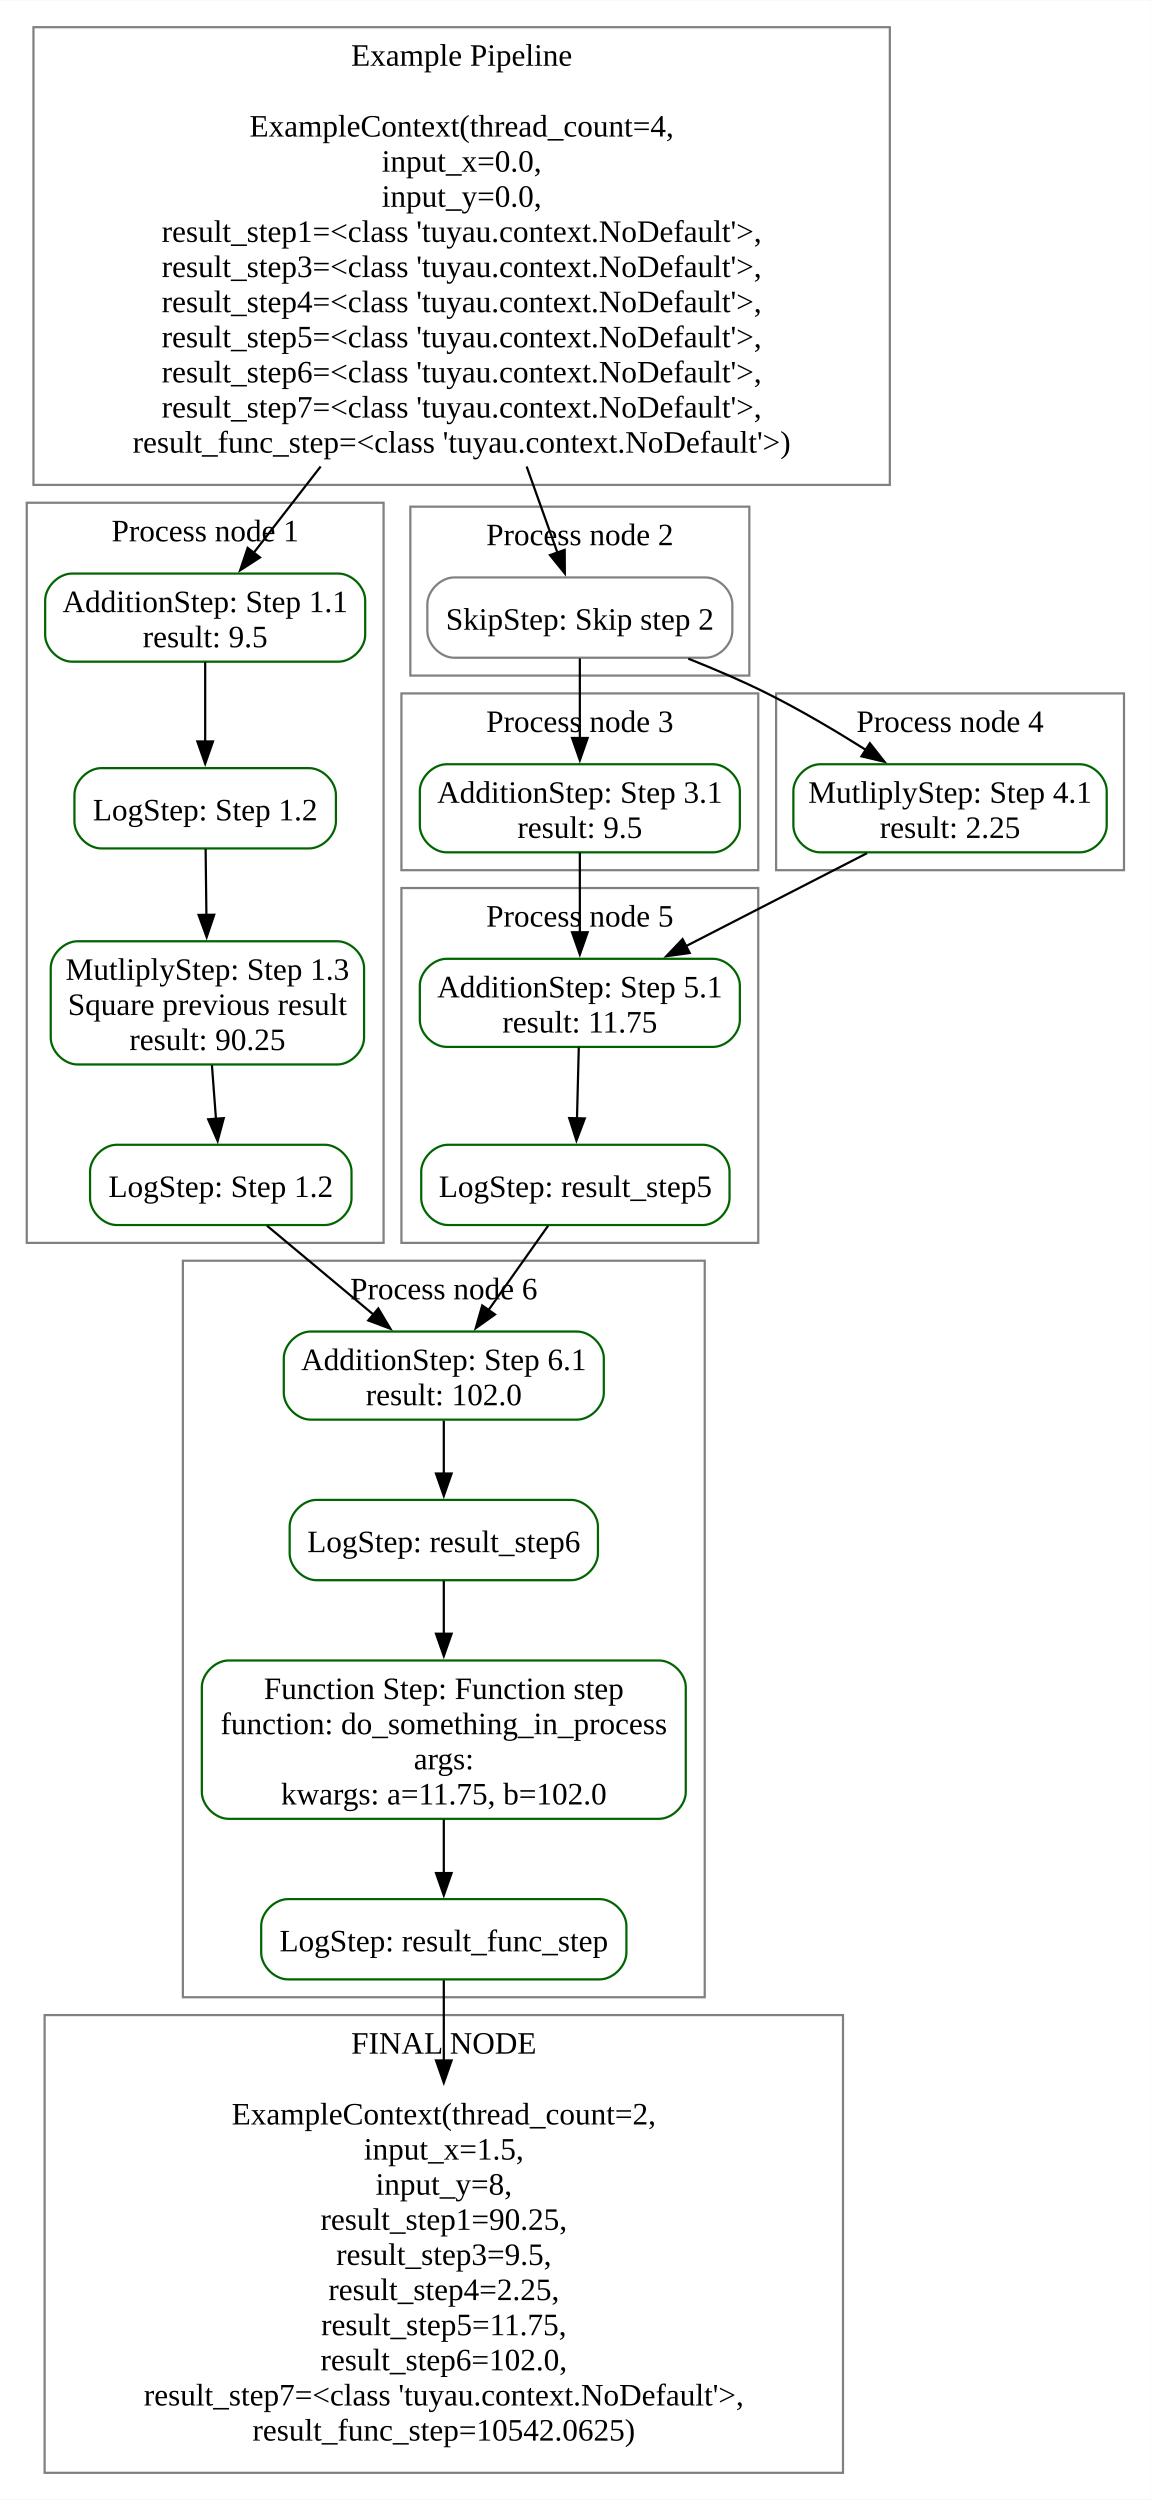
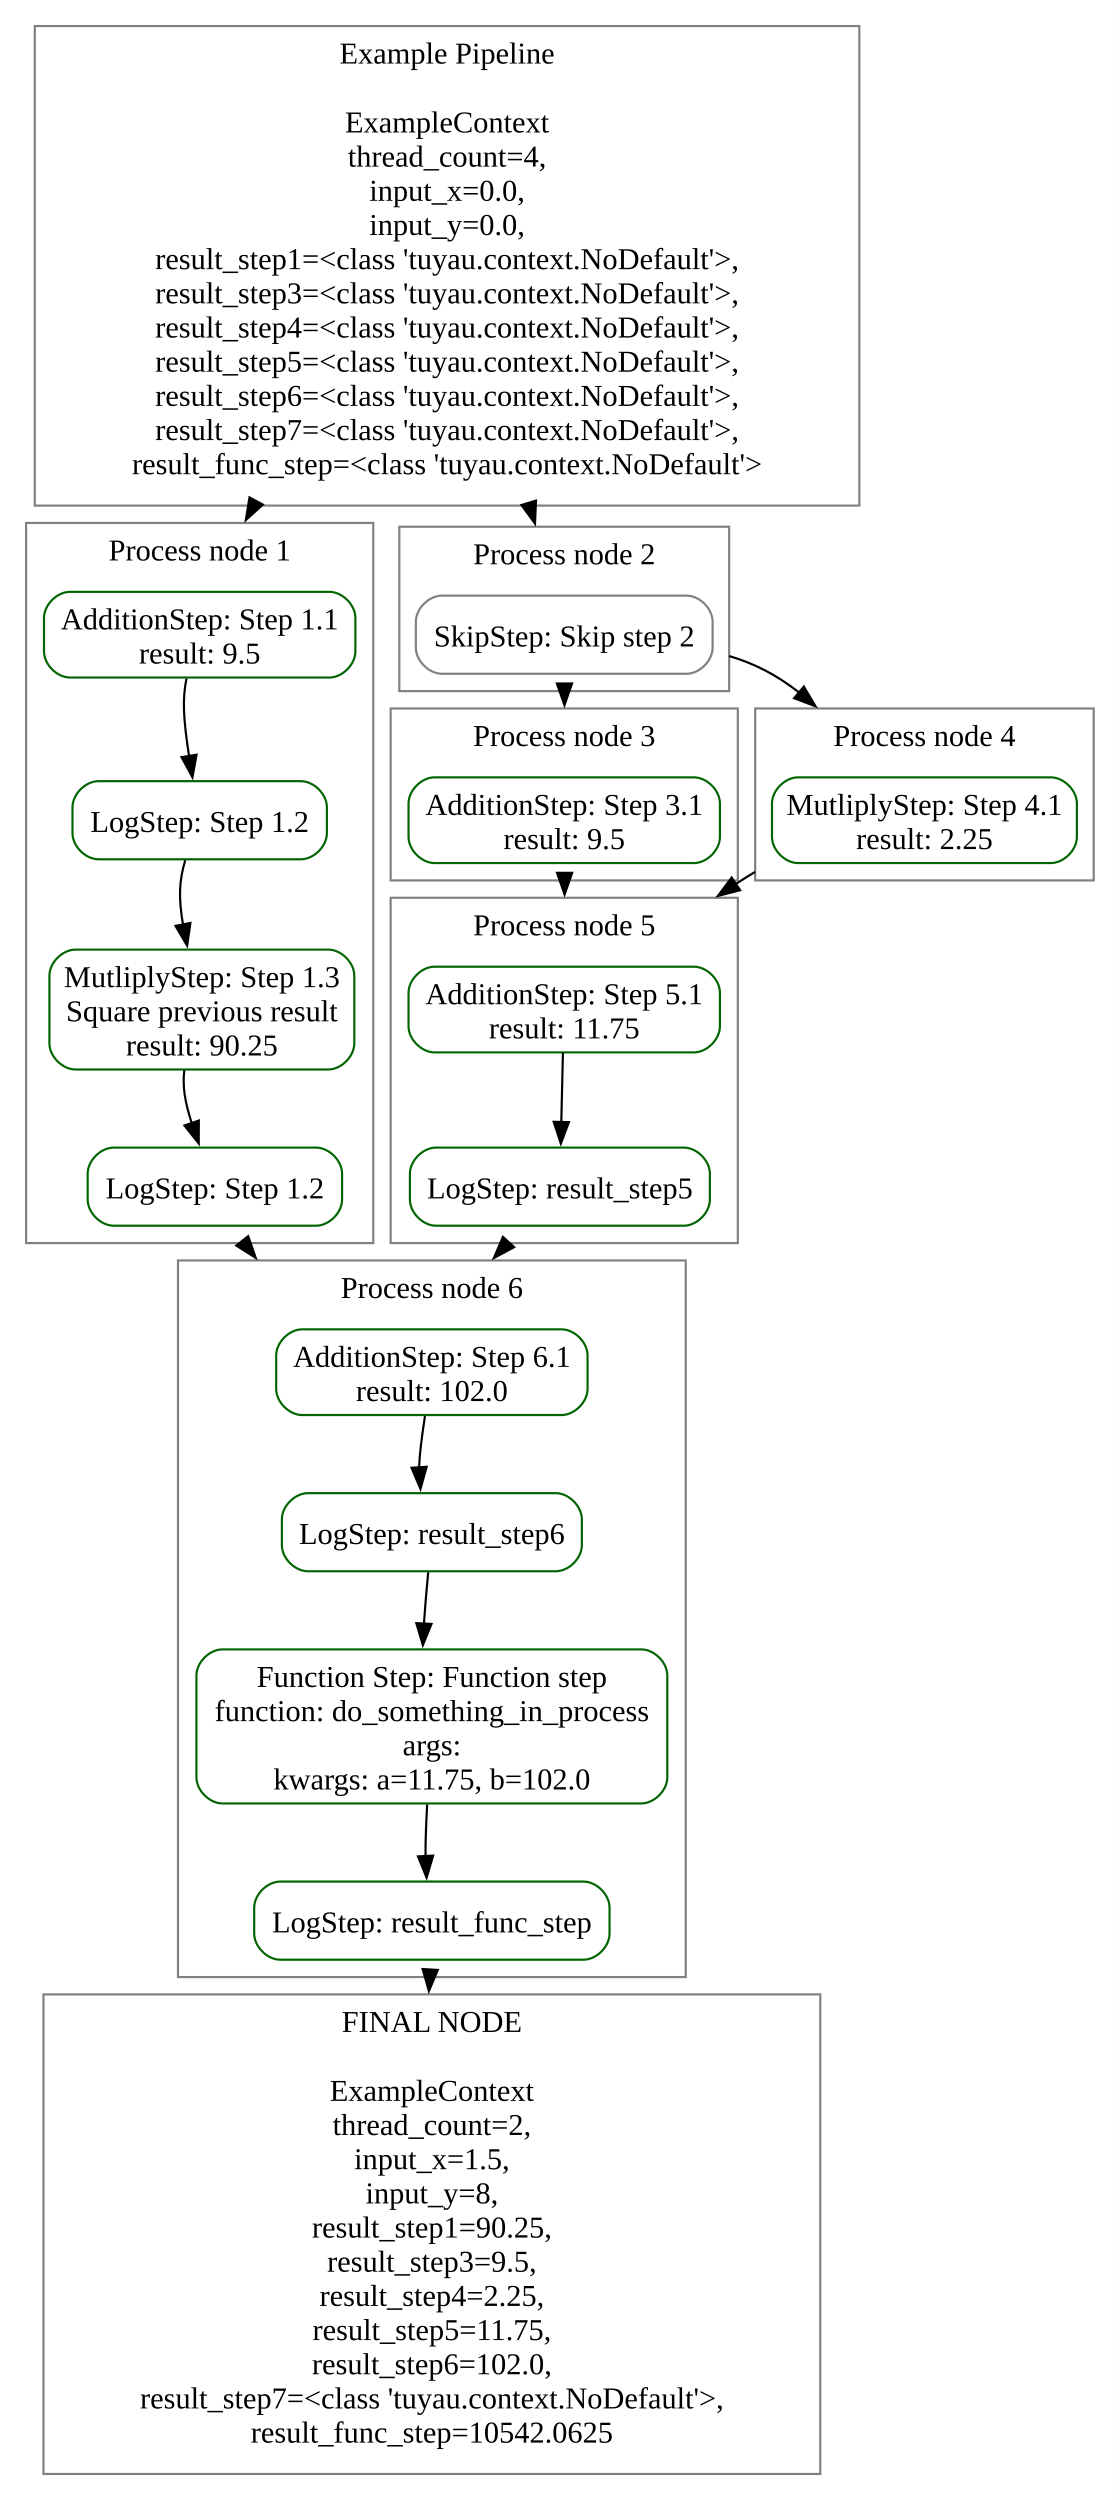
- <svg xmlns="http://www.w3.org/2000/svg" width="516pt" height="1121pt" viewBox="0.00 0.00 516.00 1120.62">
-   <g id="graph0" class="graph" transform="scale(1 1) rotate(0) translate(4 1116.62)">
-     <polygon fill="white" stroke="none" points="-4,4 -4,-1116.62 512,-1116.62 512,4 -4,4" />
+ <svg xmlns="http://www.w3.org/2000/svg" width="516pt" height="1152pt" viewBox="0.00 0.00 516.00 1152.12">
+   <g id="graph0" class="graph" transform="scale(1 1) rotate(0) translate(4 1148.12)">
+     <polygon fill="white" stroke="none" points="-4,4 -4,-1148.12 512,-1148.12 512,4 -4,4" />
    <g id="clust1" class="cluster">
-       <polygon fill="none" stroke="grey" points="11,-899.38 11,-1104.62 395,-1104.62 395,-899.38 11,-899.38" />
-       <text text-anchor="middle" x="203" y="-1087.33" font-family="Times New Roman,serif" font-size="14.00">Example Pipeline</text>
+       <polygon fill="none" stroke="grey" points="12,-915.12 12,-1136.12 392,-1136.12 392,-915.12 12,-915.12" />
+       <text text-anchor="middle" x="202" y="-1118.83" font-family="Times New Roman,serif" font-size="14.00">Example Pipeline</text>
    </g>
    <g id="clust2" class="cluster">
-       <polygon fill="none" stroke="grey" points="8,-559.5 8,-891.38 168,-891.38 168,-559.5 8,-559.5" />
-       <text text-anchor="middle" x="88" y="-874.08" font-family="Times New Roman,serif" font-size="14.00">Process node 1</text>
+       <polygon fill="none" stroke="grey" points="8,-575.25 8,-907.12 168,-907.12 168,-575.25 8,-575.25" />
+       <text text-anchor="middle" x="88" y="-889.83" font-family="Times New Roman,serif" font-size="14.00">Process node 1</text>
    </g>
    <g id="clust3" class="cluster">
-       <polygon fill="none" stroke="grey" points="78,-221.25 78,-551.5 312,-551.5 312,-221.25 78,-221.25" />
-       <text text-anchor="middle" x="195" y="-534.2" font-family="Times New Roman,serif" font-size="14.00">Process node 6</text>
+       <polygon fill="none" stroke="grey" points="78,-237 78,-567.25 312,-567.25 312,-237 78,-237" />
+       <text text-anchor="middle" x="195" y="-549.95" font-family="Times New Roman,serif" font-size="14.00">Process node 6</text>
    </g>
    <g id="clust4" class="cluster">
-       <polygon fill="none" stroke="grey" points="16,-8 16,-213.25 374,-213.25 374,-8 16,-8" />
-       <text text-anchor="middle" x="195" y="-195.95" font-family="Times New Roman,serif" font-size="14.00">FINAL NODE</text>
+       <polygon fill="none" stroke="grey" points="16,-8 16,-229 374,-229 374,-8 16,-8" />
+       <text text-anchor="middle" x="195" y="-211.7" font-family="Times New Roman,serif" font-size="14.00">FINAL NODE</text>
    </g>
    <g id="clust5" class="cluster">
-       <polygon fill="none" stroke="grey" points="180,-813.88 180,-889.62 332,-889.62 332,-813.88 180,-813.88" />
-       <text text-anchor="middle" x="256" y="-872.33" font-family="Times New Roman,serif" font-size="14.00">Process node 2</text>
+       <polygon fill="none" stroke="grey" points="180,-829.62 180,-905.38 332,-905.38 332,-829.62 180,-829.62" />
+       <text text-anchor="middle" x="256" y="-888.08" font-family="Times New Roman,serif" font-size="14.00">Process node 2</text>
    </g>
    <g id="clust6" class="cluster">
-       <polygon fill="none" stroke="grey" points="176,-726.62 176,-805.88 336,-805.88 336,-726.62 176,-726.62" />
-       <text text-anchor="middle" x="256" y="-788.58" font-family="Times New Roman,serif" font-size="14.00">Process node 3</text>
+       <polygon fill="none" stroke="grey" points="176,-742.38 176,-821.62 336,-821.62 336,-742.38 176,-742.38" />
+       <text text-anchor="middle" x="256" y="-804.33" font-family="Times New Roman,serif" font-size="14.00">Process node 3</text>
    </g>
    <g id="clust7" class="cluster">
-       <polygon fill="none" stroke="grey" points="176,-559.5 176,-718.62 336,-718.62 336,-559.5 176,-559.5" />
-       <text text-anchor="middle" x="256" y="-701.33" font-family="Times New Roman,serif" font-size="14.00">Process node 5</text>
+       <polygon fill="none" stroke="grey" points="176,-575.25 176,-734.38 336,-734.38 336,-575.25 176,-575.25" />
+       <text text-anchor="middle" x="256" y="-717.08" font-family="Times New Roman,serif" font-size="14.00">Process node 5</text>
    </g>
    <g id="clust8" class="cluster">
-       <polygon fill="none" stroke="grey" points="344,-726.62 344,-805.88 500,-805.88 500,-726.62 344,-726.62" />
-       <text text-anchor="middle" x="422" y="-788.58" font-family="Times New Roman,serif" font-size="14.00">Process node 4</text>
+       <polygon fill="none" stroke="grey" points="344,-742.38 344,-821.62 500,-821.62 500,-742.38 344,-742.38" />
+       <text text-anchor="middle" x="422" y="-804.33" font-family="Times New Roman,serif" font-size="14.00">Process node 4</text>
    </g>
    <g id="node1" class="node">
-       <text text-anchor="middle" x="203" y="-1055.58" font-family="Times New Roman,serif" font-size="14.00">ExampleContext(thread_count=4,</text>
-       <text text-anchor="middle" x="203" y="-1039.83" font-family="Times New Roman,serif" font-size="14.00">               input_x=0.0,</text>
-       <text text-anchor="middle" x="203" y="-1024.08" font-family="Times New Roman,serif" font-size="14.00">               input_y=0.0,</text>
-       <text text-anchor="middle" x="203" y="-1008.33" font-family="Times New Roman,serif" font-size="14.00">               result_step1=&lt;class 'tuyau.context.NoDefault'&gt;,</text>
-       <text text-anchor="middle" x="203" y="-992.58" font-family="Times New Roman,serif" font-size="14.00">               result_step3=&lt;class 'tuyau.context.NoDefault'&gt;,</text>
-       <text text-anchor="middle" x="203" y="-976.83" font-family="Times New Roman,serif" font-size="14.00">               result_step4=&lt;class 'tuyau.context.NoDefault'&gt;,</text>
-       <text text-anchor="middle" x="203" y="-961.08" font-family="Times New Roman,serif" font-size="14.00">               result_step5=&lt;class 'tuyau.context.NoDefault'&gt;,</text>
-       <text text-anchor="middle" x="203" y="-945.33" font-family="Times New Roman,serif" font-size="14.00">               result_step6=&lt;class 'tuyau.context.NoDefault'&gt;,</text>
-       <text text-anchor="middle" x="203" y="-929.58" font-family="Times New Roman,serif" font-size="14.00">               result_step7=&lt;class 'tuyau.context.NoDefault'&gt;,</text>
-       <text text-anchor="middle" x="203" y="-913.83" font-family="Times New Roman,serif" font-size="14.00">               result_func_step=&lt;class 'tuyau.context.NoDefault'&gt;)</text>
+       <text text-anchor="middle" x="202" y="-1087.08" font-family="Times New Roman,serif" font-size="14.00">ExampleContext</text>
+       <text text-anchor="middle" x="202" y="-1071.33" font-family="Times New Roman,serif" font-size="14.00">thread_count=4,</text>
+       <text text-anchor="middle" x="202" y="-1055.58" font-family="Times New Roman,serif" font-size="14.00">               input_x=0.0,</text>
+       <text text-anchor="middle" x="202" y="-1039.83" font-family="Times New Roman,serif" font-size="14.00">               input_y=0.0,</text>
+       <text text-anchor="middle" x="202" y="-1024.08" font-family="Times New Roman,serif" font-size="14.00">               result_step1=&lt;class 'tuyau.context.NoDefault'&gt;,</text>
+       <text text-anchor="middle" x="202" y="-1008.33" font-family="Times New Roman,serif" font-size="14.00">               result_step3=&lt;class 'tuyau.context.NoDefault'&gt;,</text>
+       <text text-anchor="middle" x="202" y="-992.58" font-family="Times New Roman,serif" font-size="14.00">               result_step4=&lt;class 'tuyau.context.NoDefault'&gt;,</text>
+       <text text-anchor="middle" x="202" y="-976.83" font-family="Times New Roman,serif" font-size="14.00">               result_step5=&lt;class 'tuyau.context.NoDefault'&gt;,</text>
+       <text text-anchor="middle" x="202" y="-961.08" font-family="Times New Roman,serif" font-size="14.00">               result_step6=&lt;class 'tuyau.context.NoDefault'&gt;,</text>
+       <text text-anchor="middle" x="202" y="-945.33" font-family="Times New Roman,serif" font-size="14.00">               result_step7=&lt;class 'tuyau.context.NoDefault'&gt;,</text>
+       <text text-anchor="middle" x="202" y="-929.58" font-family="Times New Roman,serif" font-size="14.00">               result_func_step=&lt;class 'tuyau.context.NoDefault'&gt;</text>
    </g>
    <g id="node2" class="node">
-       <path fill="none" stroke="darkgreen" d="M147.75,-859.62C147.75,-859.62 28.25,-859.62 28.25,-859.62 22.25,-859.62 16.25,-853.62 16.25,-847.62 16.25,-847.62 16.25,-832.12 16.25,-832.12 16.25,-826.12 22.25,-820.12 28.25,-820.12 28.25,-820.12 147.75,-820.12 147.75,-820.12 153.75,-820.12 159.75,-826.12 159.75,-832.12 159.75,-832.12 159.75,-847.62 159.75,-847.62 159.75,-853.62 153.75,-859.62 147.75,-859.62" />
-       <text text-anchor="middle" x="88" y="-842.33" font-family="Times New Roman,serif" font-size="14.00">AdditionStep: Step 1.1</text>
-       <text text-anchor="middle" x="88" y="-826.58" font-family="Times New Roman,serif" font-size="14.00">result: 9.5</text>
+       <path fill="none" stroke="darkgreen" d="M147.75,-875.38C147.75,-875.38 28.25,-875.38 28.25,-875.38 22.25,-875.38 16.25,-869.38 16.25,-863.38 16.25,-863.38 16.25,-847.88 16.25,-847.88 16.25,-841.88 22.25,-835.88 28.25,-835.88 28.25,-835.88 147.75,-835.88 147.75,-835.88 153.75,-835.88 159.75,-841.88 159.75,-847.88 159.75,-847.88 159.75,-863.38 159.75,-863.38 159.75,-869.38 153.75,-875.38 147.75,-875.38" />
+       <text text-anchor="middle" x="88" y="-858.08" font-family="Times New Roman,serif" font-size="14.00">AdditionStep: Step 1.1</text>
+       <text text-anchor="middle" x="88" y="-842.33" font-family="Times New Roman,serif" font-size="14.00">result: 9.5</text>
    </g>
    <g id="edge4" class="edge">
-       <path fill="none" stroke="black" d="M139.78,-907.63C128.93,-893.65 118.36,-880.02 109.63,-868.76" />
-       <polygon fill="black" stroke="black" points="112.58,-866.85 103.69,-861.1 107.05,-871.14 112.58,-866.85" />
+       <path fill="none" stroke="black" d="M112.88,-915.12C111.79,-913.12 110.71,-911.12 109.62,-909.12" />
+       <polygon fill="black" stroke="black" points="117.1,-915.57 109.26,-908.45 110.95,-918.91 117.1,-915.57" />
    </g>
    <g id="node12" class="node">
-       <path fill="none" stroke="grey" d="M312.38,-857.88C312.38,-857.88 199.62,-857.88 199.62,-857.88 193.62,-857.88 187.62,-851.88 187.62,-845.88 187.62,-845.88 187.62,-833.88 187.62,-833.88 187.62,-827.88 193.62,-821.88 199.62,-821.88 199.62,-821.88 312.38,-821.88 312.38,-821.88 318.38,-821.88 324.38,-827.88 324.38,-833.88 324.38,-833.88 324.38,-845.88 324.38,-845.88 324.38,-851.88 318.38,-857.88 312.38,-857.88" />
-       <text text-anchor="middle" x="256" y="-834.45" font-family="Times New Roman,serif" font-size="14.00">SkipStep: Skip step 2</text>
+       <path fill="none" stroke="grey" d="M312.38,-873.62C312.38,-873.62 199.62,-873.62 199.62,-873.62 193.62,-873.62 187.62,-867.62 187.62,-861.62 187.62,-861.62 187.62,-849.62 187.62,-849.62 187.62,-843.62 193.62,-837.62 199.62,-837.62 199.62,-837.62 312.38,-837.62 312.38,-837.62 318.38,-837.62 324.38,-843.62 324.38,-849.62 324.38,-849.62 324.38,-861.62 324.38,-861.62 324.38,-867.62 318.38,-873.62 312.38,-873.62" />
+       <text text-anchor="middle" x="256" y="-850.2" font-family="Times New Roman,serif" font-size="14.00">SkipStep: Skip step 2</text>
    </g>
    <g id="edge11" class="edge">
-       <path fill="none" stroke="black" d="M232.14,-907.63C237.1,-893.74 241.94,-880.21 245.95,-869" />
-       <polygon fill="black" stroke="black" points="249.21,-870.26 249.28,-859.66 242.62,-867.9 249.21,-870.26" />
+       <path fill="none" stroke="black" d="M240.02,-915.12C240.75,-912.69 241.49,-910.25 242.23,-907.81" />
+       <polygon fill="black" stroke="black" points="242.98,-917.41 242.53,-906.82 236.28,-915.38 242.98,-917.41" />
    </g>
    <g id="node3" class="node">
-       <path fill="none" stroke="darkgreen" d="M134.62,-772.38C134.62,-772.38 41.38,-772.38 41.38,-772.38 35.38,-772.38 29.38,-766.38 29.38,-760.38 29.38,-760.38 29.38,-748.38 29.38,-748.38 29.38,-742.38 35.38,-736.38 41.38,-736.38 41.38,-736.38 134.62,-736.38 134.62,-736.38 140.62,-736.38 146.62,-742.38 146.62,-748.38 146.62,-748.38 146.62,-760.38 146.62,-760.38 146.62,-766.38 140.62,-772.38 134.62,-772.38" />
-       <text text-anchor="middle" x="88" y="-748.95" font-family="Times New Roman,serif" font-size="14.00">LogStep: Step 1.2</text>
+       <path fill="none" stroke="darkgreen" d="M134.62,-788.12C134.62,-788.12 41.38,-788.12 41.38,-788.12 35.38,-788.12 29.38,-782.12 29.38,-776.12 29.38,-776.12 29.38,-764.12 29.38,-764.12 29.38,-758.12 35.38,-752.12 41.38,-752.12 41.38,-752.12 134.62,-752.12 134.62,-752.12 140.62,-752.12 146.62,-758.12 146.62,-764.12 146.62,-764.12 146.62,-776.12 146.62,-776.12 146.62,-782.12 140.62,-788.12 134.62,-788.12" />
+       <text text-anchor="middle" x="88" y="-764.7" font-family="Times New Roman,serif" font-size="14.00">LogStep: Step 1.2</text>
    </g>
    <g id="edge1" class="edge">
-       <path fill="none" stroke="black" d="M88,-819.93C88,-809.32 88,-795.87 88,-784" />
-       <polygon fill="black" stroke="black" points="91.5,-784.34 88,-774.34 84.5,-784.34 91.5,-784.34" />
+       <path fill="none" stroke="black" d="M81.92,-835.43C79.99,-826.01 80.39,-817.38 83.14,-799.4" />
+       <polygon fill="black" stroke="black" points="86.54,-800.31 84.67,-789.88 79.63,-799.2 86.54,-800.31" />
    </g>
    <g id="node4" class="node">
-       <path fill="none" stroke="darkgreen" d="M147.25,-694.75C147.25,-694.75 30.75,-694.75 30.75,-694.75 24.75,-694.75 18.75,-688.75 18.75,-682.75 18.75,-682.75 18.75,-651.5 18.75,-651.5 18.75,-645.5 24.75,-639.5 30.75,-639.5 30.75,-639.5 147.25,-639.5 147.25,-639.5 153.25,-639.5 159.25,-645.5 159.25,-651.5 159.25,-651.5 159.25,-682.75 159.25,-682.75 159.25,-688.75 153.25,-694.75 147.25,-694.75" />
-       <text text-anchor="middle" x="89" y="-677.45" font-family="Times New Roman,serif" font-size="14.00">MutliplyStep: Step 1.3</text>
-       <text text-anchor="middle" x="89" y="-661.7" font-family="Times New Roman,serif" font-size="14.00">Square previous result</text>
-       <text text-anchor="middle" x="89" y="-645.95" font-family="Times New Roman,serif" font-size="14.00">result: 90.25</text>
+       <path fill="none" stroke="darkgreen" d="M147.25,-710.5C147.25,-710.5 30.75,-710.5 30.75,-710.5 24.75,-710.5 18.75,-704.5 18.75,-698.5 18.75,-698.5 18.75,-667.25 18.75,-667.25 18.75,-661.25 24.75,-655.25 30.75,-655.25 30.75,-655.25 147.25,-655.25 147.25,-655.25 153.25,-655.25 159.25,-661.25 159.25,-667.25 159.25,-667.25 159.25,-698.5 159.25,-698.5 159.25,-704.5 153.25,-710.5 147.25,-710.5" />
+       <text text-anchor="middle" x="89" y="-693.2" font-family="Times New Roman,serif" font-size="14.00">MutliplyStep: Step 1.3</text>
+       <text text-anchor="middle" x="89" y="-677.45" font-family="Times New Roman,serif" font-size="14.00">Square previous result</text>
+       <text text-anchor="middle" x="89" y="-661.7" font-family="Times New Roman,serif" font-size="14.00">result: 90.25</text>
    </g>
    <g id="edge2" class="edge">
-       <path fill="none" stroke="black" d="M88.2,-736.12C88.3,-727.57 88.43,-716.87 88.55,-706.51" />
-       <polygon fill="black" stroke="black" points="92.05,-706.64 88.67,-696.6 85.05,-706.56 92.05,-706.64" />
+       <path fill="none" stroke="black" d="M81.34,-751.67C78.52,-742.12 78.16,-734.71 80.34,-721.84" />
+       <polygon fill="black" stroke="black" points="83.72,-722.78 82.21,-712.3 76.85,-721.43 83.72,-722.78" />
    </g>
    <g id="node5" class="node">
-       <path fill="none" stroke="darkgreen" d="M141.62,-603.5C141.62,-603.5 48.38,-603.5 48.38,-603.5 42.38,-603.5 36.38,-597.5 36.38,-591.5 36.38,-591.5 36.38,-579.5 36.38,-579.5 36.38,-573.5 42.38,-567.5 48.38,-567.5 48.38,-567.5 141.62,-567.5 141.62,-567.5 147.62,-567.5 153.62,-573.5 153.62,-579.5 153.62,-579.5 153.62,-591.5 153.62,-591.5 153.62,-597.5 147.62,-603.5 141.62,-603.5" />
-       <text text-anchor="middle" x="95" y="-580.08" font-family="Times New Roman,serif" font-size="14.00">LogStep: Step 1.2</text>
+       <path fill="none" stroke="darkgreen" d="M141.62,-619.25C141.62,-619.25 48.38,-619.25 48.38,-619.25 42.38,-619.25 36.38,-613.25 36.38,-607.25 36.38,-607.25 36.38,-595.25 36.38,-595.25 36.38,-589.25 42.38,-583.25 48.38,-583.25 48.38,-583.25 141.62,-583.25 141.62,-583.25 147.62,-583.25 153.62,-589.25 153.62,-595.25 153.62,-595.25 153.62,-607.25 153.62,-607.25 153.62,-613.25 147.62,-619.25 141.62,-619.25" />
+       <text text-anchor="middle" x="95" y="-595.83" font-family="Times New Roman,serif" font-size="14.00">LogStep: Step 1.2</text>
    </g>
    <g id="edge3" class="edge">
-       <path fill="none" stroke="black" d="M91.03,-639.17C91.62,-631.38 92.26,-622.85 92.85,-614.97" />
-       <polygon fill="black" stroke="black" points="96.33,-615.44 93.59,-605.2 89.35,-614.91 96.33,-615.44" />
+       <path fill="none" stroke="black" d="M80.91,-654.91C80.03,-647.48 81.09,-640.65 84.39,-630.31" />
+       <polygon fill="black" stroke="black" points="87.6,-631.73 87.56,-621.13 80.98,-629.44 87.6,-631.73" />
    </g>
    <g id="node6" class="node">
-       <path fill="none" stroke="darkgreen" d="M254.75,-519.75C254.75,-519.75 135.25,-519.75 135.25,-519.75 129.25,-519.75 123.25,-513.75 123.25,-507.75 123.25,-507.75 123.25,-492.25 123.25,-492.25 123.25,-486.25 129.25,-480.25 135.25,-480.25 135.25,-480.25 254.75,-480.25 254.75,-480.25 260.75,-480.25 266.75,-486.25 266.75,-492.25 266.75,-492.25 266.75,-507.75 266.75,-507.75 266.75,-513.75 260.75,-519.75 254.75,-519.75" />
-       <text text-anchor="middle" x="195" y="-502.45" font-family="Times New Roman,serif" font-size="14.00">AdditionStep: Step 6.1</text>
-       <text text-anchor="middle" x="195" y="-486.7" font-family="Times New Roman,serif" font-size="14.00">result: 102.0</text>
+       <path fill="none" stroke="darkgreen" d="M254.75,-535.5C254.75,-535.5 135.25,-535.5 135.25,-535.5 129.25,-535.5 123.25,-529.5 123.25,-523.5 123.25,-523.5 123.25,-508 123.25,-508 123.25,-502 129.25,-496 135.25,-496 135.25,-496 254.75,-496 254.75,-496 260.75,-496 266.75,-502 266.75,-508 266.75,-508 266.75,-523.5 266.75,-523.5 266.75,-529.5 260.75,-535.5 254.75,-535.5" />
+       <text text-anchor="middle" x="195" y="-518.2" font-family="Times New Roman,serif" font-size="14.00">AdditionStep: Step 6.1</text>
+       <text text-anchor="middle" x="195" y="-502.45" font-family="Times New Roman,serif" font-size="14.00">result: 102.0</text>
    </g>
-     <g id="edge9" class="edge">
-       <path fill="none" stroke="black" d="M115.72,-567.2C129.49,-555.7 147.84,-540.38 163.42,-527.37" />
-       <polygon fill="black" stroke="black" points="165.62,-530.09 171.05,-521 161.13,-524.72 165.62,-530.09" />
+     <g id="edge8" class="edge">
+       <path fill="none" stroke="black" d="M108.42,-575.25C110.01,-573.25 111.59,-571.25 113.18,-569.25" />
+       <polygon fill="black" stroke="black" points="110.35,-578.45 113.82,-568.43 104.87,-574.1 110.35,-578.45" />
    </g>
    <g id="node7" class="node">
-       <path fill="none" stroke="darkgreen" d="M252.12,-444.25C252.12,-444.25 137.88,-444.25 137.88,-444.25 131.88,-444.25 125.88,-438.25 125.88,-432.25 125.88,-432.25 125.88,-420.25 125.88,-420.25 125.88,-414.25 131.88,-408.25 137.88,-408.25 137.88,-408.25 252.12,-408.25 252.12,-408.25 258.12,-408.25 264.12,-414.25 264.12,-420.25 264.12,-420.25 264.12,-432.25 264.12,-432.25 264.12,-438.25 258.12,-444.25 252.12,-444.25" />
-       <text text-anchor="middle" x="195" y="-420.82" font-family="Times New Roman,serif" font-size="14.00">LogStep: result_step6</text>
+       <path fill="none" stroke="darkgreen" d="M252.12,-460C252.12,-460 137.88,-460 137.88,-460 131.88,-460 125.88,-454 125.88,-448 125.88,-448 125.88,-436 125.88,-436 125.88,-430 131.88,-424 137.88,-424 137.88,-424 252.12,-424 252.12,-424 258.12,-424 264.12,-430 264.12,-436 264.12,-436 264.12,-448 264.12,-448 264.12,-454 258.12,-460 252.12,-460" />
+       <text text-anchor="middle" x="195" y="-436.57" font-family="Times New Roman,serif" font-size="14.00">LogStep: result_step6</text>
    </g>
    <g id="edge5" class="edge">
-       <path fill="none" stroke="black" d="M195,-479.77C195,-472.5 195,-464.04 195,-456.08" />
-       <polygon fill="black" stroke="black" points="198.5,-456.08 195,-446.08 191.5,-456.08 198.5,-456.08" />
+       <path fill="none" stroke="black" d="M191.82,-495.54C190.21,-484.92 189.31,-477.68 189.12,-471.82" />
+       <polygon fill="black" stroke="black" points="192.61,-472.14 189.74,-461.94 185.62,-471.7 192.61,-472.14" />
    </g>
    <g id="node8" class="node">
-       <path fill="none" stroke="darkgreen" d="M291.5,-372.25C291.5,-372.25 98.5,-372.25 98.5,-372.25 92.5,-372.25 86.5,-366.25 86.5,-360.25 86.5,-360.25 86.5,-313.25 86.5,-313.25 86.5,-307.25 92.5,-301.25 98.5,-301.25 98.5,-301.25 291.5,-301.25 291.5,-301.25 297.5,-301.25 303.5,-307.25 303.5,-313.25 303.5,-313.25 303.5,-360.25 303.5,-360.25 303.5,-366.25 297.5,-372.25 291.5,-372.25" />
-       <text text-anchor="middle" x="195" y="-354.95" font-family="Times New Roman,serif" font-size="14.00">Function Step: Function step</text>
-       <text text-anchor="middle" x="195" y="-339.2" font-family="Times New Roman,serif" font-size="14.00">function: do_something_in_process</text>
-       <text text-anchor="middle" x="195" y="-323.45" font-family="Times New Roman,serif" font-size="14.00">args: </text>
-       <text text-anchor="middle" x="195" y="-307.7" font-family="Times New Roman,serif" font-size="14.00">kwargs: a=11.75, b=102.0</text>
+       <path fill="none" stroke="darkgreen" d="M291.5,-388C291.5,-388 98.5,-388 98.5,-388 92.5,-388 86.5,-382 86.5,-376 86.5,-376 86.5,-329 86.5,-329 86.5,-323 92.5,-317 98.5,-317 98.5,-317 291.5,-317 291.5,-317 297.5,-317 303.5,-323 303.5,-329 303.5,-329 303.5,-376 303.5,-376 303.5,-382 297.5,-388 291.5,-388" />
+       <text text-anchor="middle" x="195" y="-370.7" font-family="Times New Roman,serif" font-size="14.00">Function Step: Function step</text>
+       <text text-anchor="middle" x="195" y="-354.95" font-family="Times New Roman,serif" font-size="14.00">function: do_something_in_process</text>
+       <text text-anchor="middle" x="195" y="-339.2" font-family="Times New Roman,serif" font-size="14.00">args: </text>
+       <text text-anchor="middle" x="195" y="-323.45" font-family="Times New Roman,serif" font-size="14.00">kwargs: a=11.75, b=102.0</text>
    </g>
    <g id="edge6" class="edge">
-       <path fill="none" stroke="black" d="M195,-407.96C195,-401.05 195,-392.72 195,-384.25" />
-       <polygon fill="black" stroke="black" points="198.5,-384.25 195,-374.25 191.5,-384.25 198.5,-384.25" />
+       <path fill="none" stroke="black" d="M193.3,-423.56C192.42,-413.85 191.76,-406.16 191.33,-399.81" />
+       <polygon fill="black" stroke="black" points="194.83,-399.74 190.84,-389.93 187.84,-400.1 194.83,-399.74" />
    </g>
    <g id="node9" class="node">
-       <path fill="none" stroke="darkgreen" d="M264.88,-265.25C264.88,-265.25 125.12,-265.25 125.12,-265.25 119.12,-265.25 113.12,-259.25 113.12,-253.25 113.12,-253.25 113.12,-241.25 113.12,-241.25 113.12,-235.25 119.12,-229.25 125.12,-229.25 125.12,-229.25 264.88,-229.25 264.88,-229.25 270.88,-229.25 276.88,-235.25 276.88,-241.25 276.88,-241.25 276.88,-253.25 276.88,-253.25 276.88,-259.25 270.88,-265.25 264.88,-265.25" />
-       <text text-anchor="middle" x="195" y="-241.82" font-family="Times New Roman,serif" font-size="14.00">LogStep: result_func_step</text>
+       <path fill="none" stroke="darkgreen" d="M264.88,-281C264.88,-281 125.12,-281 125.12,-281 119.12,-281 113.12,-275 113.12,-269 113.12,-269 113.12,-257 113.12,-257 113.12,-251 119.12,-245 125.12,-245 125.12,-245 264.88,-245 264.88,-245 270.88,-245 276.88,-251 276.88,-257 276.88,-257 276.88,-269 276.88,-269 276.88,-275 270.88,-281 264.88,-281" />
+       <text text-anchor="middle" x="195" y="-257.57" font-family="Times New Roman,serif" font-size="14.00">LogStep: result_func_step</text>
    </g>
    <g id="edge7" class="edge">
-       <path fill="none" stroke="black" d="M195,-300.92C195,-292.91 195,-284.49 195,-276.78" />
-       <polygon fill="black" stroke="black" points="198.5,-276.95 195,-266.95 191.5,-276.95 198.5,-276.95" />
+       <path fill="none" stroke="black" d="M192.83,-316.53C192.27,-306.05 192.02,-298.79 192.09,-292.72" />
+       <polygon fill="black" stroke="black" points="195.58,-292.96 192.58,-282.79 188.59,-292.61 195.58,-292.96" />
    </g>
    <g id="node11" class="node">
-       <text text-anchor="middle" x="195" y="-164.2" font-family="Times New Roman,serif" font-size="14.00">ExampleContext(thread_count=2,</text>
+       <text text-anchor="middle" x="195" y="-179.95" font-family="Times New Roman,serif" font-size="14.00">ExampleContext</text>
+       <text text-anchor="middle" x="195" y="-164.2" font-family="Times New Roman,serif" font-size="14.00">thread_count=2,</text>
      <text text-anchor="middle" x="195" y="-148.45" font-family="Times New Roman,serif" font-size="14.00">               input_x=1.5,</text>
      <text text-anchor="middle" x="195" y="-132.7" font-family="Times New Roman,serif" font-size="14.00">               input_y=8,</text>
      <text text-anchor="middle" x="195" y="-116.95" font-family="Times New Roman,serif" font-size="14.00">               result_step1=90.25,</text>
      <text text-anchor="middle" x="195" y="-101.2" font-family="Times New Roman,serif" font-size="14.00">               result_step3=9.5,</text>
      <text text-anchor="middle" x="195" y="-85.45" font-family="Times New Roman,serif" font-size="14.00">               result_step4=2.25,</text>
      <text text-anchor="middle" x="195" y="-69.7" font-family="Times New Roman,serif" font-size="14.00">               result_step5=11.75,</text>
      <text text-anchor="middle" x="195" y="-53.95" font-family="Times New Roman,serif" font-size="14.00">               result_step6=102.0,</text>
      <text text-anchor="middle" x="195" y="-38.2" font-family="Times New Roman,serif" font-size="14.00">               result_step7=&lt;class 'tuyau.context.NoDefault'&gt;,</text>
-       <text text-anchor="middle" x="195" y="-22.45" font-family="Times New Roman,serif" font-size="14.00">               result_func_step=10542.0625)</text>
+       <text text-anchor="middle" x="195" y="-22.45" font-family="Times New Roman,serif" font-size="14.00">               result_func_step=10542.0625</text>
    </g>
    <g id="edge10" class="edge">
-       <path fill="none" stroke="black" d="M195,-228.87C195,-219.24 195,-206.44 195,-192.64" />
-       <polygon fill="black" stroke="black" points="198.5,-192.91 195,-182.91 191.5,-192.91 198.5,-192.91" />
+       <path fill="none" stroke="black" d="M194.02,-237C193.9,-235 193.78,-233 193.66,-231" />
+       <polygon fill="black" stroke="black" points="197.73,-240.28 193.63,-230.51 190.74,-240.7 197.73,-240.28" />
    </g>
    <g id="node10" class="node">
-       <path fill="none" stroke="darkgreen" d="M311.12,-603.5C311.12,-603.5 196.88,-603.5 196.88,-603.5 190.88,-603.5 184.88,-597.5 184.88,-591.5 184.88,-591.5 184.88,-579.5 184.88,-579.5 184.88,-573.5 190.88,-567.5 196.88,-567.5 196.88,-567.5 311.12,-567.5 311.12,-567.5 317.12,-567.5 323.12,-573.5 323.12,-579.5 323.12,-579.5 323.12,-591.5 323.12,-591.5 323.12,-597.5 317.12,-603.5 311.12,-603.5" />
-       <text text-anchor="middle" x="254" y="-580.08" font-family="Times New Roman,serif" font-size="14.00">LogStep: result_step5</text>
+       <path fill="none" stroke="darkgreen" d="M311.12,-619.25C311.12,-619.25 196.88,-619.25 196.88,-619.25 190.88,-619.25 184.88,-613.25 184.88,-607.25 184.88,-607.25 184.88,-595.25 184.88,-595.25 184.88,-589.25 190.88,-583.25 196.88,-583.25 196.88,-583.25 311.12,-583.25 311.12,-583.25 317.12,-583.25 323.12,-589.25 323.12,-595.25 323.12,-595.25 323.12,-607.25 323.12,-607.25 323.12,-613.25 317.12,-619.25 311.12,-619.25" />
+       <text text-anchor="middle" x="254" y="-595.83" font-family="Times New Roman,serif" font-size="14.00">LogStep: result_step5</text>
    </g>
-     <g id="edge8" class="edge">
-       <path fill="none" stroke="black" d="M241.78,-567.2C234.03,-556.24 223.83,-541.8 214.93,-529.21" />
-       <polygon fill="black" stroke="black" points="217.95,-527.41 209.32,-521.26 212.23,-531.45 217.95,-527.41" />
+     <g id="edge9" class="edge">
+       <path fill="none" stroke="black" d="M229.88,-575.25C228.05,-573.25 226.21,-571.25 224.38,-569.25" />
+       <polygon fill="black" stroke="black" points="232.9,-573.37 223.57,-568.36 227.74,-578.1 232.9,-573.37" />
    </g>
    <g id="node13" class="node">
-       <path fill="none" stroke="darkgreen" d="M315.75,-774.12C315.75,-774.12 196.25,-774.12 196.25,-774.12 190.25,-774.12 184.25,-768.12 184.25,-762.12 184.25,-762.12 184.25,-746.62 184.25,-746.62 184.25,-740.62 190.25,-734.62 196.25,-734.62 196.25,-734.62 315.75,-734.62 315.75,-734.62 321.75,-734.62 327.75,-740.62 327.75,-746.62 327.75,-746.62 327.75,-762.12 327.75,-762.12 327.75,-768.12 321.75,-774.12 315.75,-774.12" />
-       <text text-anchor="middle" x="256" y="-756.83" font-family="Times New Roman,serif" font-size="14.00">AdditionStep: Step 3.1</text>
-       <text text-anchor="middle" x="256" y="-741.08" font-family="Times New Roman,serif" font-size="14.00">result: 9.5</text>
+       <path fill="none" stroke="darkgreen" d="M315.75,-789.88C315.75,-789.88 196.25,-789.88 196.25,-789.88 190.25,-789.88 184.25,-783.88 184.25,-777.88 184.25,-777.88 184.25,-762.38 184.25,-762.38 184.25,-756.38 190.25,-750.38 196.25,-750.38 196.25,-750.38 315.75,-750.38 315.75,-750.38 321.75,-750.38 327.75,-756.38 327.75,-762.38 327.75,-762.38 327.75,-777.88 327.75,-777.88 327.75,-783.88 321.75,-789.88 315.75,-789.88" />
+       <text text-anchor="middle" x="256" y="-772.58" font-family="Times New Roman,serif" font-size="14.00">AdditionStep: Step 3.1</text>
+       <text text-anchor="middle" x="256" y="-756.83" font-family="Times New Roman,serif" font-size="14.00">result: 9.5</text>
    </g>
    <g id="edge12" class="edge">
-       <path fill="none" stroke="black" d="M256,-821.57C256,-811.26 256,-797.86 256,-785.82" />
-       <polygon fill="black" stroke="black" points="259.5,-785.91 256,-775.91 252.5,-785.91 259.5,-785.91" />
+       <path fill="none" stroke="black" d="M256.1,-829.62C256.1,-827.62 256.1,-825.62 256.1,-823.62" />
+       <polygon fill="black" stroke="black" points="259.6,-833.14 256.1,-823.13 252.6,-833.13 259.6,-833.14" />
    </g>
    <g id="node15" class="node">
-       <path fill="none" stroke="darkgreen" d="M480.25,-774.12C480.25,-774.12 363.75,-774.12 363.75,-774.12 357.75,-774.12 351.75,-768.12 351.75,-762.12 351.75,-762.12 351.75,-746.62 351.75,-746.62 351.75,-740.62 357.75,-734.62 363.75,-734.62 363.75,-734.62 480.25,-734.62 480.25,-734.62 486.25,-734.62 492.25,-740.62 492.25,-746.62 492.25,-746.62 492.25,-762.12 492.25,-762.12 492.25,-768.12 486.25,-774.12 480.25,-774.12" />
-       <text text-anchor="middle" x="422" y="-756.83" font-family="Times New Roman,serif" font-size="14.00">MutliplyStep: Step 4.1</text>
-       <text text-anchor="middle" x="422" y="-741.08" font-family="Times New Roman,serif" font-size="14.00">result: 2.25</text>
+       <path fill="none" stroke="darkgreen" d="M480.25,-789.88C480.25,-789.88 363.75,-789.88 363.75,-789.88 357.75,-789.88 351.75,-783.88 351.75,-777.88 351.75,-777.88 351.75,-762.38 351.75,-762.38 351.75,-756.38 357.75,-750.38 363.75,-750.38 363.75,-750.38 480.25,-750.38 480.25,-750.38 486.25,-750.38 492.25,-756.38 492.25,-762.38 492.25,-762.38 492.25,-777.88 492.25,-777.88 492.25,-783.88 486.25,-789.88 480.25,-789.88" />
+       <text text-anchor="middle" x="422" y="-772.58" font-family="Times New Roman,serif" font-size="14.00">MutliplyStep: Step 4.1</text>
+       <text text-anchor="middle" x="422" y="-756.83" font-family="Times New Roman,serif" font-size="14.00">result: 2.25</text>
    </g>
    <g id="edge16" class="edge">
-       <path fill="none" stroke="black" d="M304.62,-821.47C316.38,-816.8 328.79,-811.48 340,-805.88 354.93,-798.42 370.67,-789.11 384.33,-780.51" />
-       <polygon fill="black" stroke="black" points="386.05,-783.57 392.6,-775.24 382.29,-777.67 386.05,-783.57" />
+       <path fill="none" stroke="black" d="M332,-845.78C343.94,-842.24 353.77,-837.12 364.17,-829.03" />
+       <polygon fill="black" stroke="black" points="366.42,-831.71 371.82,-822.6 361.92,-826.35 366.42,-831.71" />
    </g>
    <g id="node14" class="node">
-       <path fill="none" stroke="darkgreen" d="M315.75,-686.88C315.75,-686.88 196.25,-686.88 196.25,-686.88 190.25,-686.88 184.25,-680.88 184.25,-674.88 184.25,-674.88 184.25,-659.38 184.25,-659.38 184.25,-653.38 190.25,-647.38 196.25,-647.38 196.25,-647.38 315.75,-647.38 315.75,-647.38 321.75,-647.38 327.75,-653.38 327.75,-659.38 327.75,-659.38 327.75,-674.88 327.75,-674.88 327.75,-680.88 321.75,-686.88 315.75,-686.88" />
-       <text text-anchor="middle" x="256" y="-669.58" font-family="Times New Roman,serif" font-size="14.00">AdditionStep: Step 5.1</text>
-       <text text-anchor="middle" x="256" y="-653.83" font-family="Times New Roman,serif" font-size="14.00">result: 11.75</text>
+       <path fill="none" stroke="darkgreen" d="M315.75,-702.62C315.75,-702.62 196.25,-702.62 196.25,-702.62 190.25,-702.62 184.25,-696.62 184.25,-690.62 184.25,-690.62 184.25,-675.12 184.25,-675.12 184.25,-669.12 190.25,-663.12 196.25,-663.12 196.25,-663.12 315.75,-663.12 315.75,-663.12 321.75,-663.12 327.75,-669.12 327.75,-675.12 327.75,-675.12 327.75,-690.62 327.75,-690.62 327.75,-696.62 321.75,-702.62 315.75,-702.62" />
+       <text text-anchor="middle" x="256" y="-685.33" font-family="Times New Roman,serif" font-size="14.00">AdditionStep: Step 5.1</text>
+       <text text-anchor="middle" x="256" y="-669.58" font-family="Times New Roman,serif" font-size="14.00">result: 11.75</text>
    </g>
    <g id="edge14" class="edge">
-       <path fill="none" stroke="black" d="M256,-734.46C256,-723.93 256,-710.59 256,-698.63" />
-       <polygon fill="black" stroke="black" points="259.5,-698.8 256,-688.8 252.5,-698.8 259.5,-698.8" />
+       <path fill="none" stroke="black" d="M256.16,-742.38C256.16,-740.37 256.16,-738.37 256.16,-736.37" />
+       <polygon fill="black" stroke="black" points="259.66,-745.89 256.17,-735.89 252.66,-745.88 259.66,-745.89" />
    </g>
    <g id="edge13" class="edge">
-       <path fill="none" stroke="black" d="M255.53,-647.25C255.29,-637.7 254.99,-625.89 254.72,-615.24" />
-       <polygon fill="black" stroke="black" points="258.22,-615.3 254.47,-605.39 251.23,-615.47 258.22,-615.3" />
+       <path fill="none" stroke="black" d="M255.4,-662.99C255.19,-655.32 254.99,-646.94 254.64,-630.73" />
+       <polygon fill="black" stroke="black" points="258.15,-630.99 254.43,-621.07 251.15,-631.14 258.15,-630.99" />
    </g>
    <g id="edge15" class="edge">
-       <path fill="none" stroke="black" d="M384.75,-734.24C360.7,-721.89 329.19,-705.71 303.37,-692.45" />
-       <polygon fill="black" stroke="black" points="305.26,-689.49 294.76,-688.03 302.06,-695.71 305.26,-689.49" />
+       <path fill="none" stroke="black" d="M344,-746.33C341.11,-744.61 338.09,-742.73 334.91,-740.65" />
+       <polygon fill="black" stroke="black" points="337.06,-737.88 326.8,-735.22 333.16,-743.7 337.06,-737.88" />
    </g>
  </g>
</svg>
